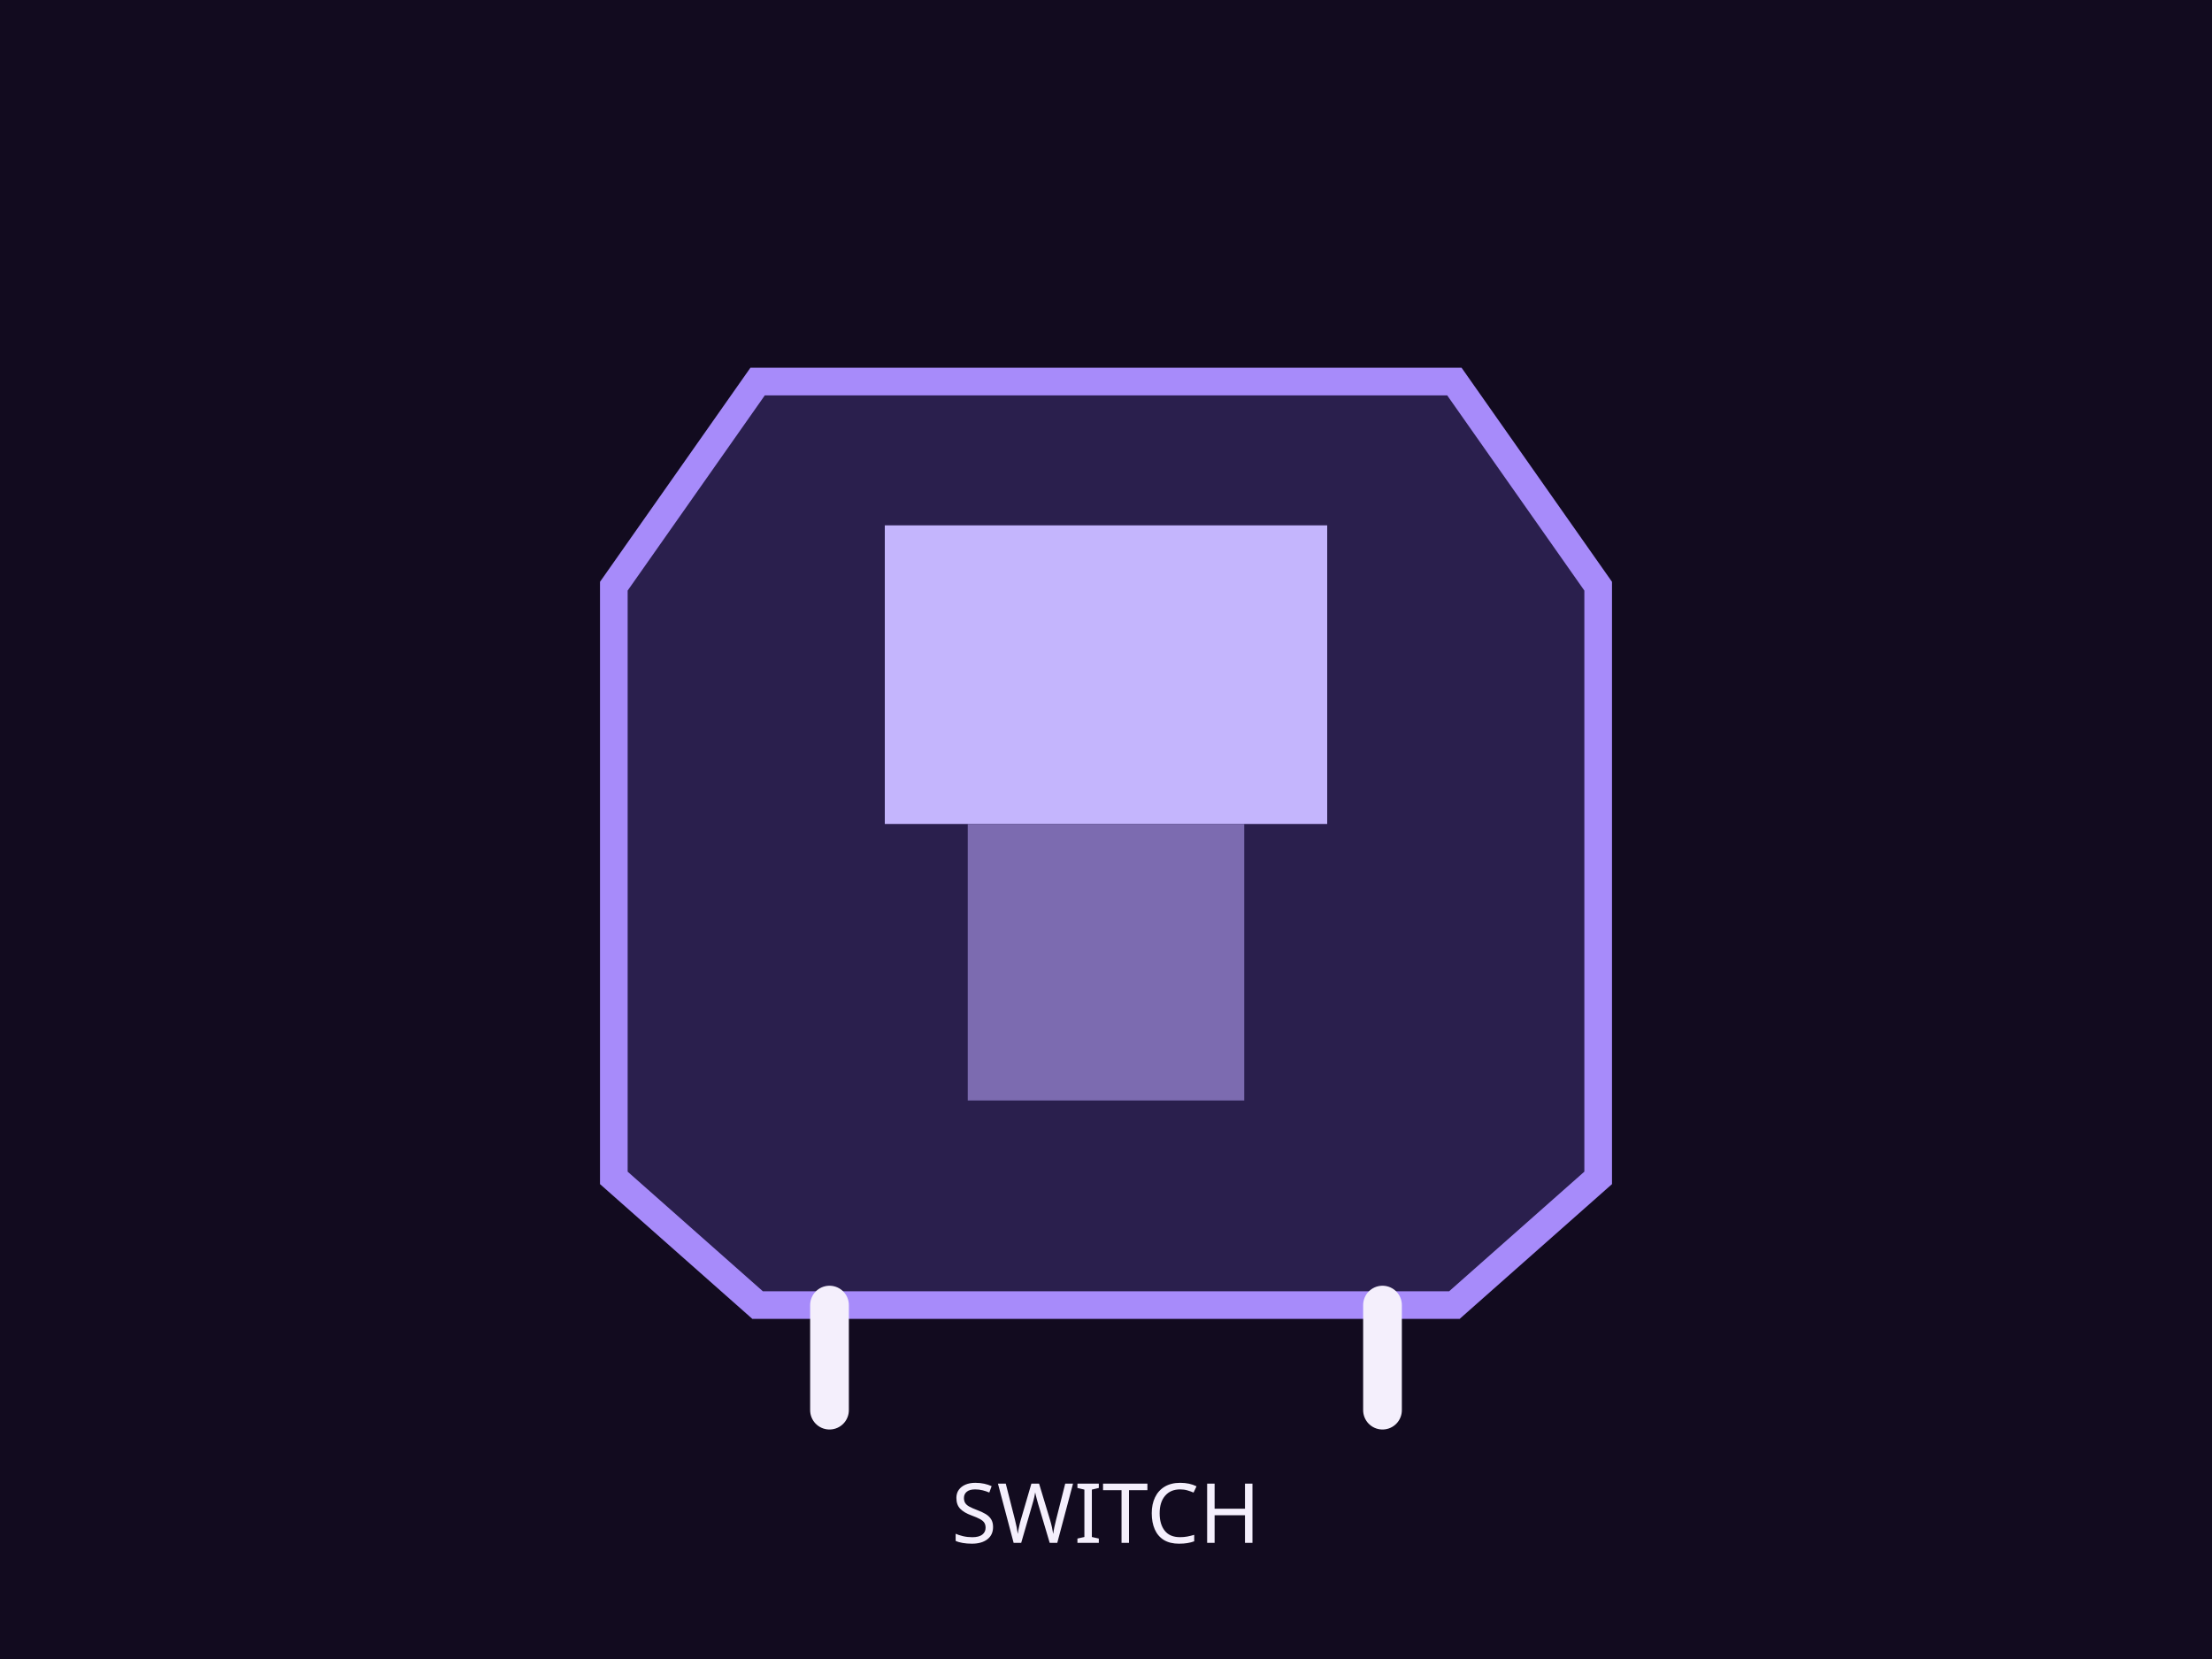
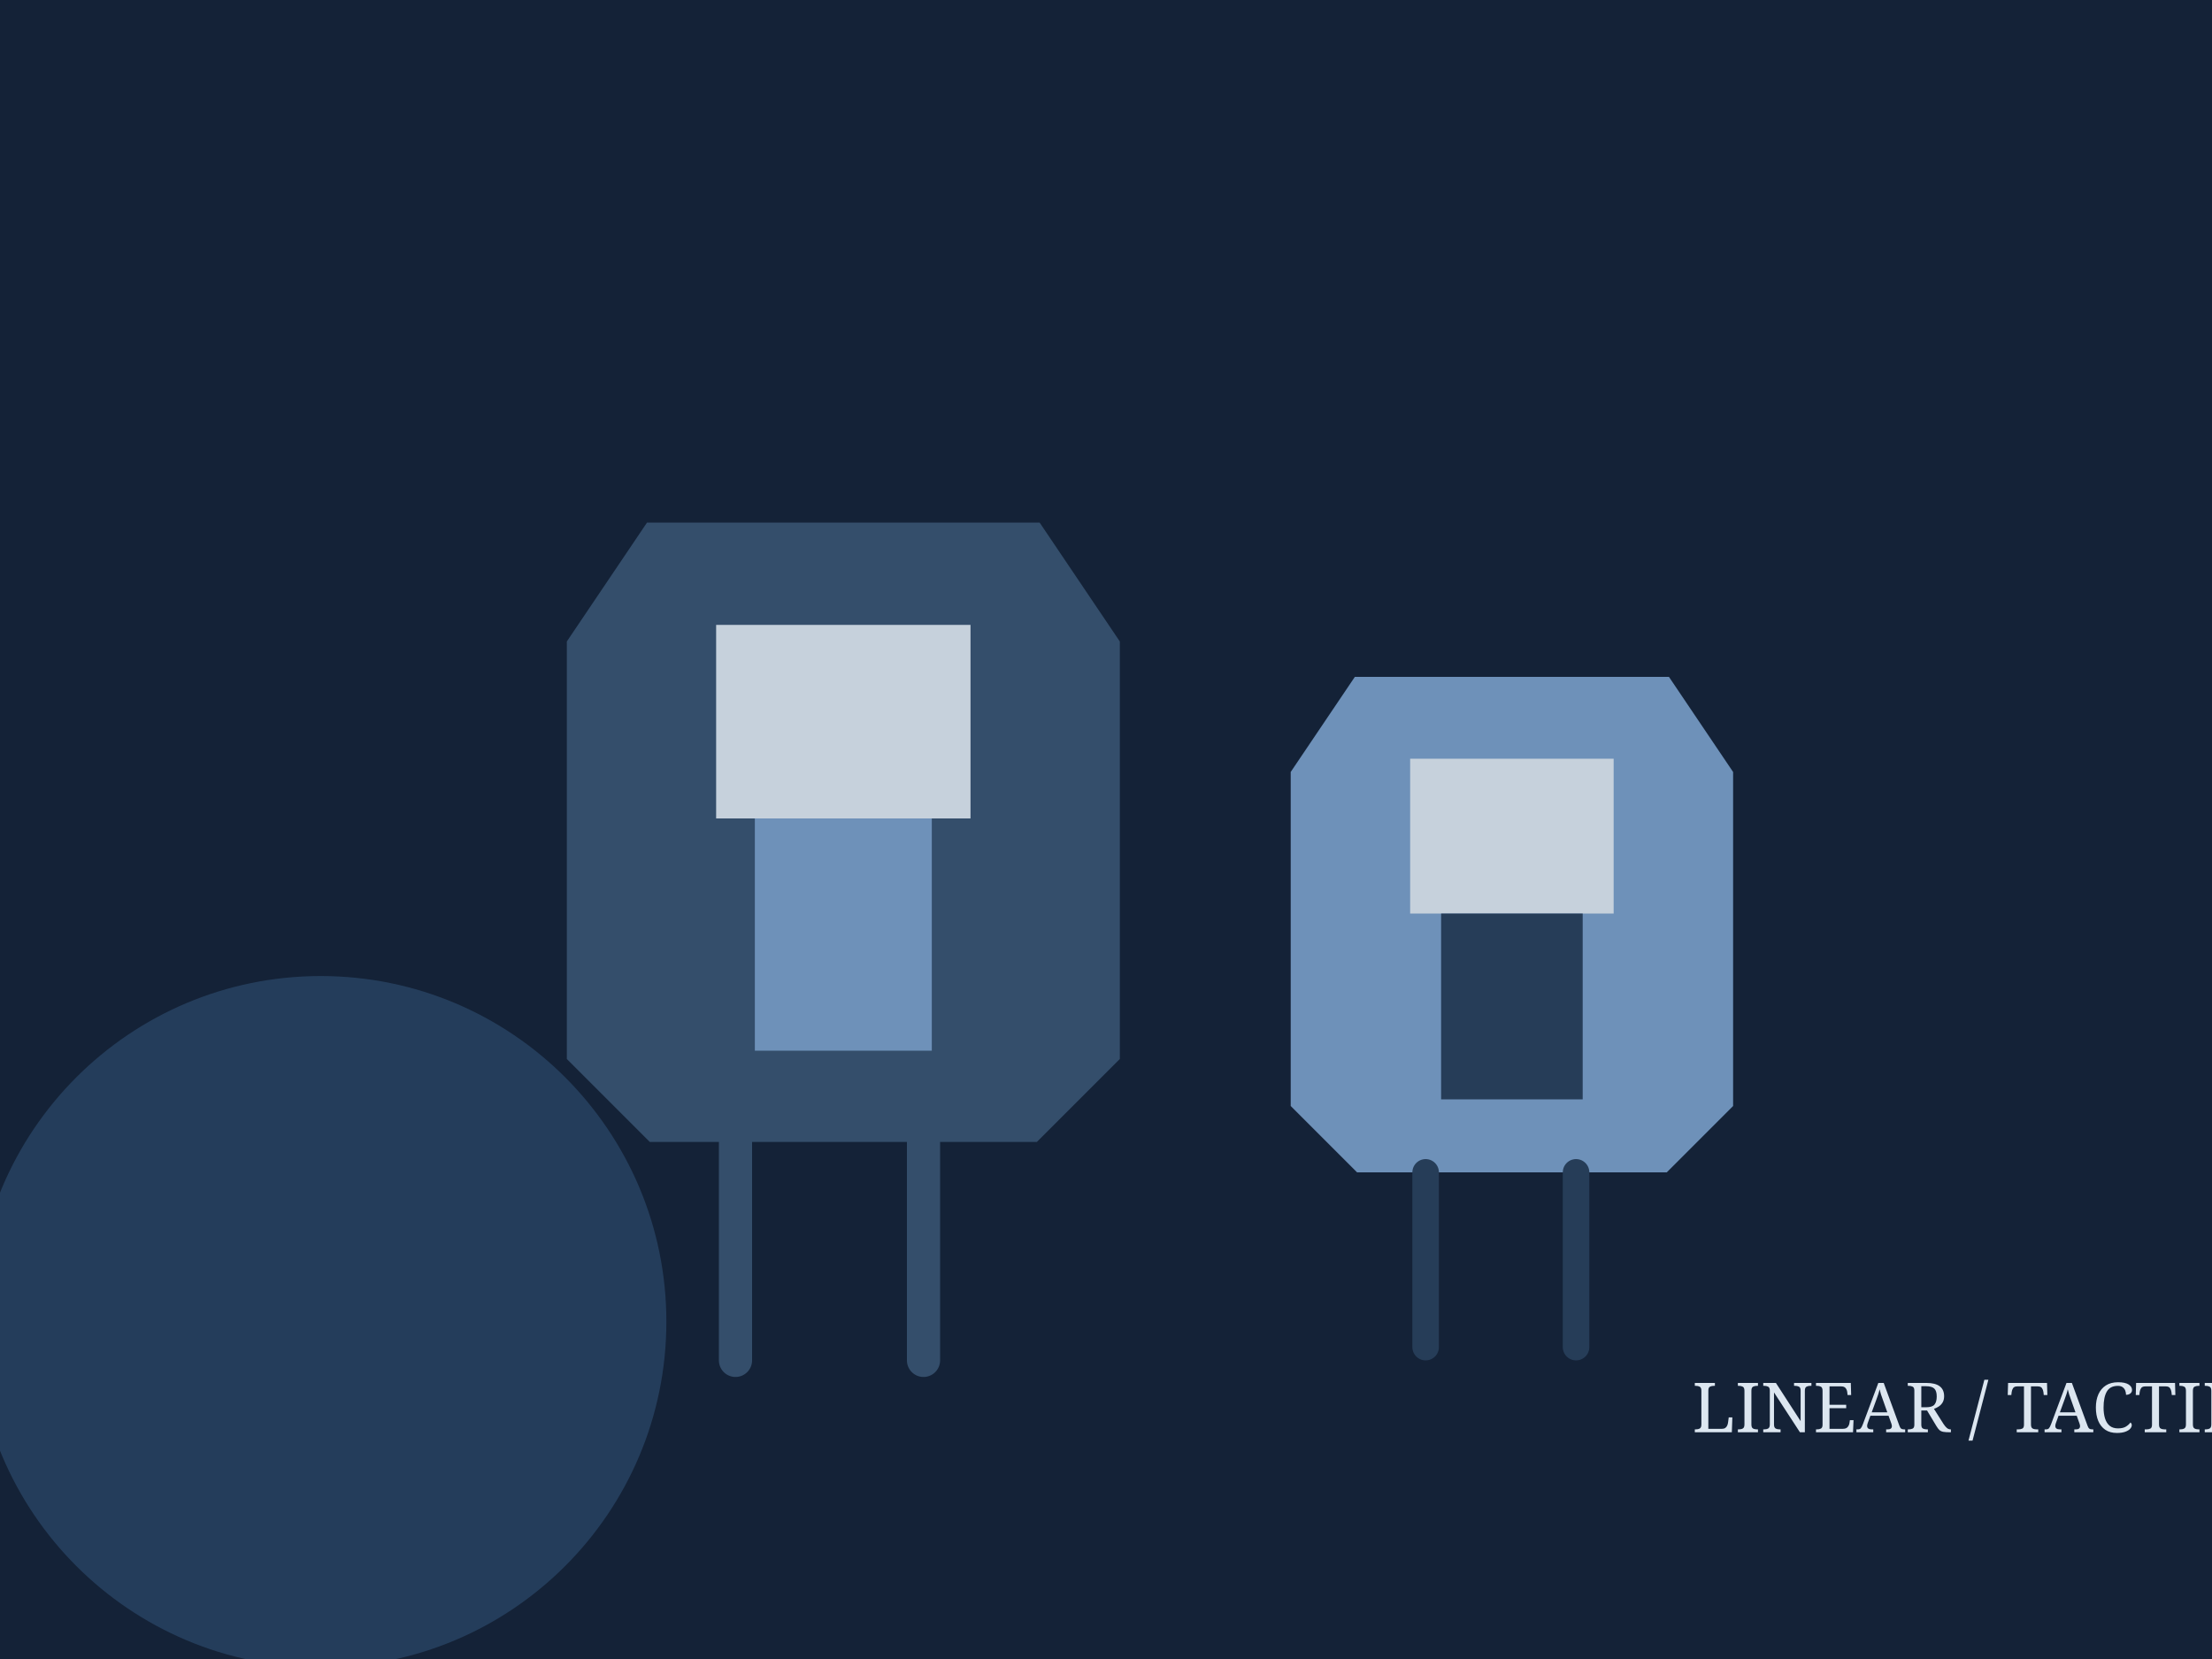
<svg xmlns="http://www.w3.org/2000/svg" viewBox="0 0 800 600" role="img" aria-label="Ilustrasi switch keyboard">
-   <rect width="800" height="600" fill="#120b1f" />
-   <path d="M274 138h252l52 74v214l-52 46H274l-52-46V212z" fill="#2a1f4d" stroke="#a78bfa" stroke-width="10" />
-   <path d="M320 190h160v108H320z" rx="16" fill="#c4b5fd" />
-   <path d="M350 298h100v100H350z" fill="#7c6bb0" />
-   <path d="M300 472v38m200-38v38" stroke="#f4effc" stroke-width="14" stroke-linecap="round" />
-   <text x="400" y="558" fill="#f4effc" font-family="system-ui,sans-serif" font-size="30" text-anchor="middle">SWITCH</text>
+   <rect width="800" height="600" fill="#142237" />
+   <circle cx="116" cy="478" r="125" fill="#243d5b" />
+   <g transform="translate(154 98)">
+     <path d="M80 91h142l29 43v151l-30 30H81l-30-30V134z" fill="#344e6b" />
+     <path d="M105 128h92v70h-92z" fill="#c6d1dc" />
+     <path d="M119 198h64v84h-64z" fill="#6e91b9" />
+     <path d="M112 315v79m68-79v79" stroke="#344e6b" stroke-width="12" stroke-linecap="round" />
+   </g>
+   <g transform="translate(426 172) scale(.8)">
+     <path d="M80 91h142l29 43v151l-30 30H81l-30-30V134z" fill="#6e91b9" />
+     <path d="M105 128h92v70h-92z" fill="#c6d1dc" />
+     <path d="M119 198h64v84h-64z" fill="#263d58" />
+     <path d="M112 315v79m68-79v79" stroke="#263d58" stroke-width="12" stroke-linecap="round" />
+   </g>
+   <text x="612" y="518" fill="#dce6f0" font-family="Georgia,serif" font-size="25">LINEAR / TACTILE</text>
</svg>
